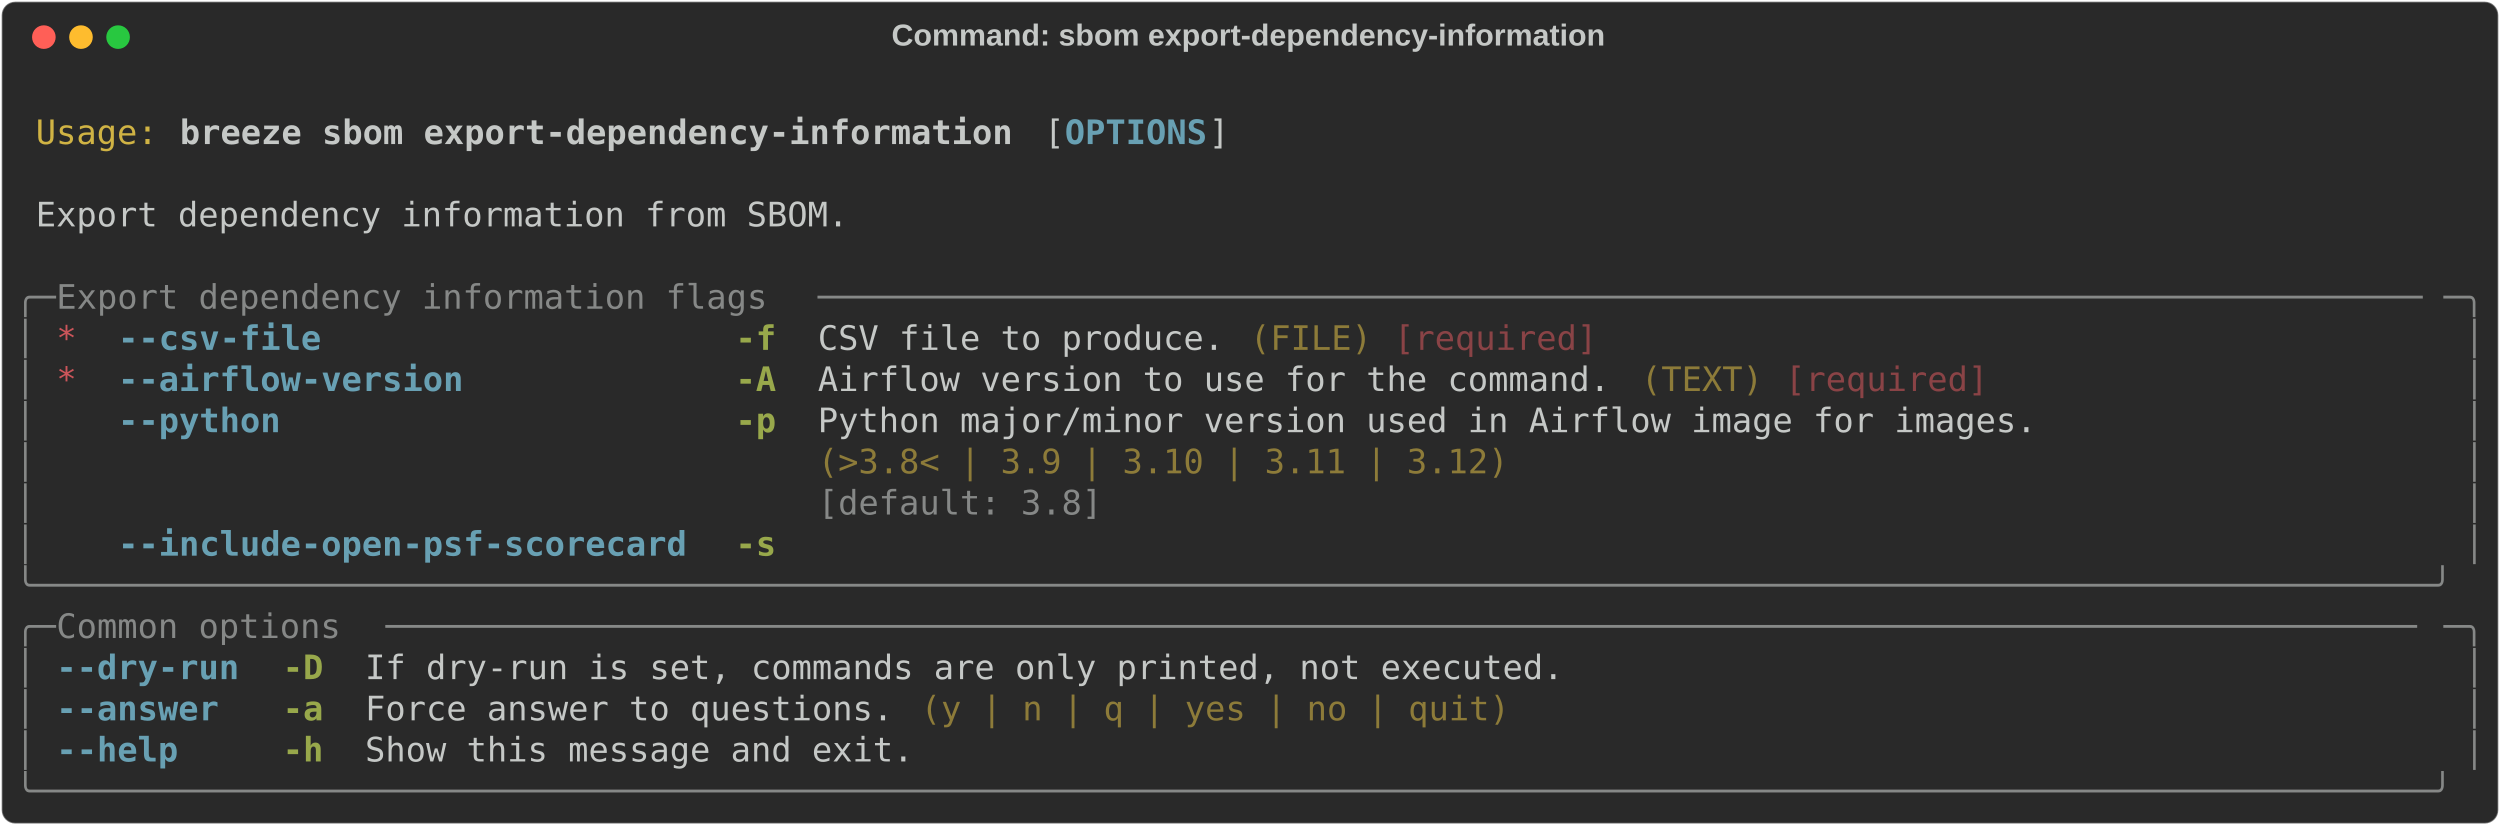
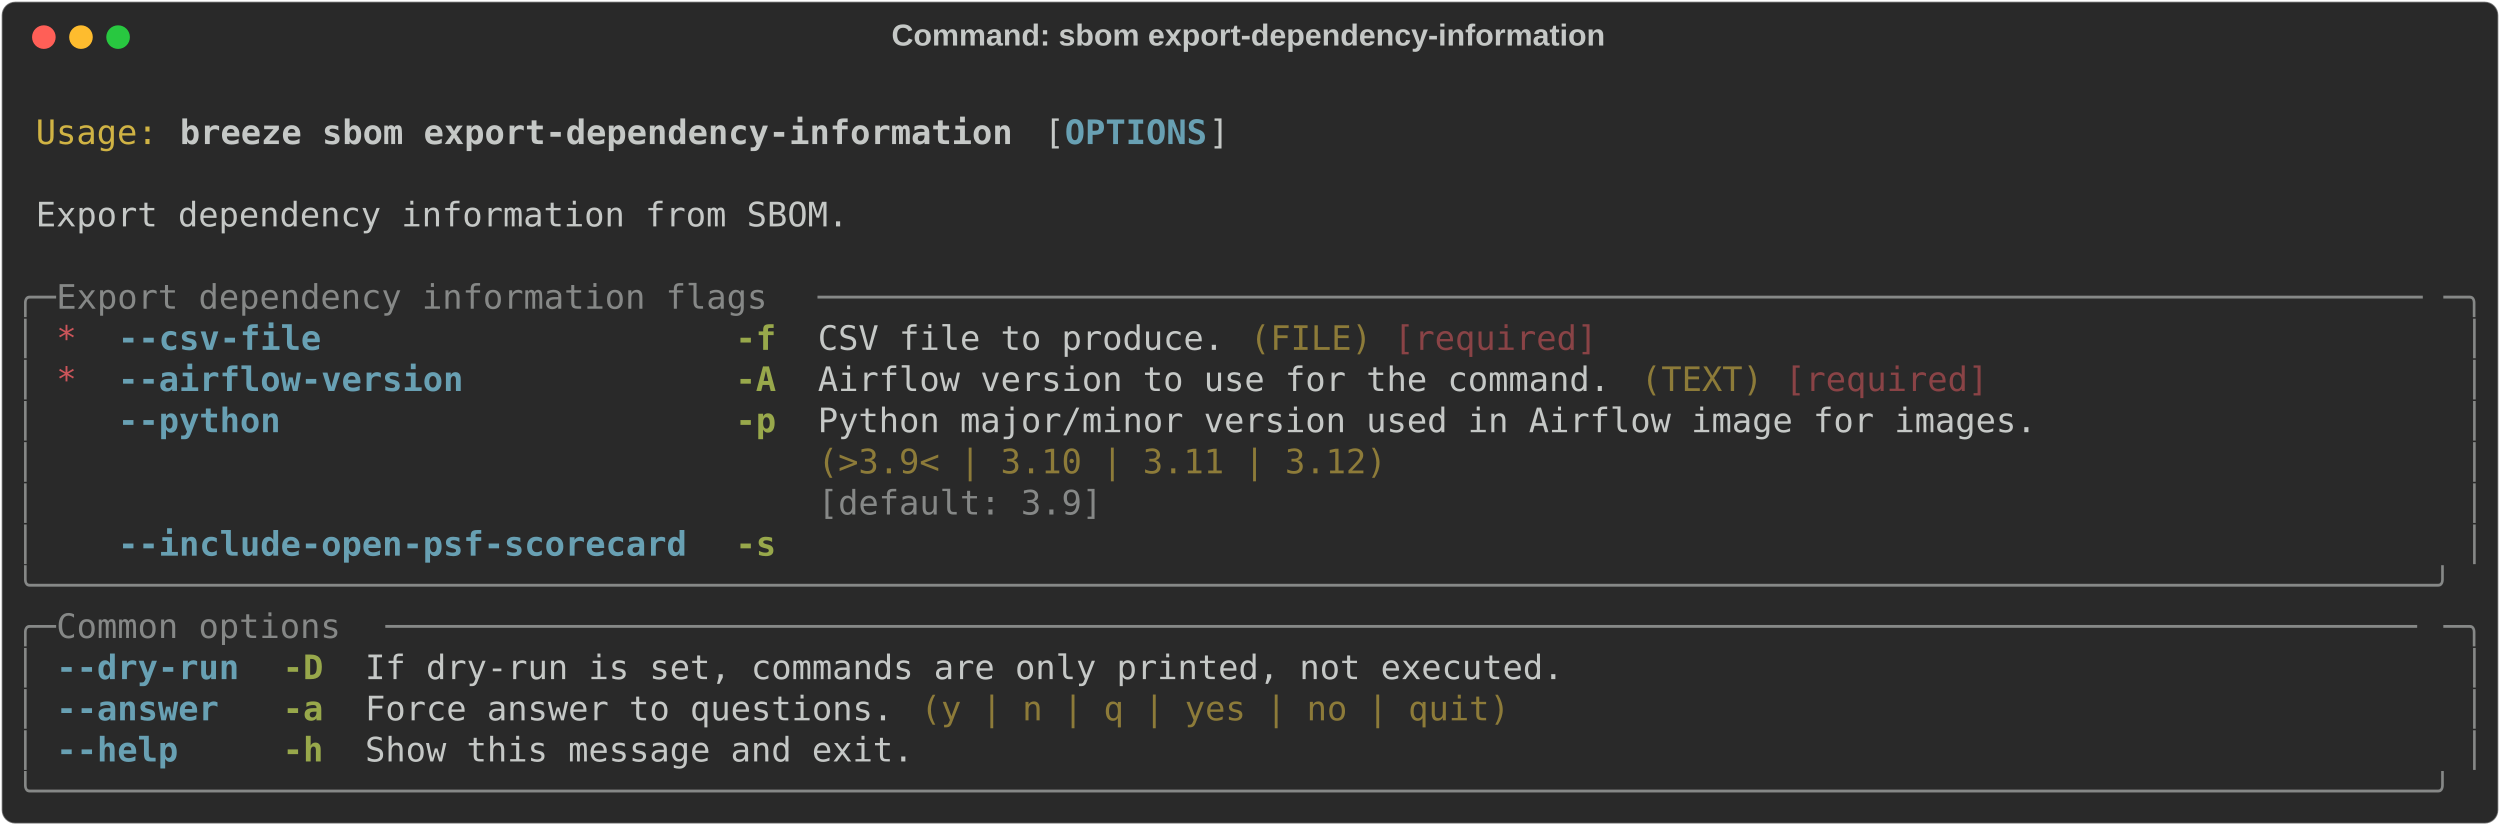
<svg xmlns="http://www.w3.org/2000/svg" class="rich-terminal" viewBox="0 0 1482 489.2">
  <style>

    @font-face {
        font-family: "Fira Code";
        src: local("FiraCode-Regular"),
                url("https://cdnjs.cloudflare.com/ajax/libs/firacode/6.2.0/woff2/FiraCode-Regular.woff2") format("woff2"),
                url("https://cdnjs.cloudflare.com/ajax/libs/firacode/6.2.0/woff/FiraCode-Regular.woff") format("woff");
        font-style: normal;
        font-weight: 400;
    }
    @font-face {
        font-family: "Fira Code";
        src: local("FiraCode-Bold"),
                url("https://cdnjs.cloudflare.com/ajax/libs/firacode/6.2.0/woff2/FiraCode-Bold.woff2") format("woff2"),
                url("https://cdnjs.cloudflare.com/ajax/libs/firacode/6.2.0/woff/FiraCode-Bold.woff") format("woff");
        font-style: bold;
        font-weight: 700;
    }

    .breeze-sbom-export-dependency-information-matrix {
        font-family: Fira Code, monospace;
        font-size: 20px;
        line-height: 24.4px;
        font-variant-east-asian: full-width;
    }

    .breeze-sbom-export-dependency-information-title {
        font-size: 18px;
        font-weight: bold;
        font-family: arial;
    }

    .breeze-sbom-export-dependency-information-r1 { fill: #c5c8c6 }
.breeze-sbom-export-dependency-information-r2 { fill: #d0b344 }
.breeze-sbom-export-dependency-information-r3 { fill: #c5c8c6;font-weight: bold }
.breeze-sbom-export-dependency-information-r4 { fill: #68a0b3;font-weight: bold }
.breeze-sbom-export-dependency-information-r5 { fill: #868887 }
.breeze-sbom-export-dependency-information-r6 { fill: #cc555a }
.breeze-sbom-export-dependency-information-r7 { fill: #98a84b;font-weight: bold }
.breeze-sbom-export-dependency-information-r8 { fill: #8d7b39 }
.breeze-sbom-export-dependency-information-r9 { fill: #8a4346 }
    </style>
  <defs>
    <clipPath id="breeze-sbom-export-dependency-information-clip-terminal">
      <rect x="0" y="0" width="1463.0" height="438.2" />
    </clipPath>
    <clipPath id="breeze-sbom-export-dependency-information-line-0">
      <rect x="0" y="1.5" width="1464" height="24.65" />
    </clipPath>
    <clipPath id="breeze-sbom-export-dependency-information-line-1">
      <rect x="0" y="25.9" width="1464" height="24.65" />
    </clipPath>
    <clipPath id="breeze-sbom-export-dependency-information-line-2">
      <rect x="0" y="50.3" width="1464" height="24.65" />
    </clipPath>
    <clipPath id="breeze-sbom-export-dependency-information-line-3">
      <rect x="0" y="74.7" width="1464" height="24.65" />
    </clipPath>
    <clipPath id="breeze-sbom-export-dependency-information-line-4">
      <rect x="0" y="99.1" width="1464" height="24.65" />
    </clipPath>
    <clipPath id="breeze-sbom-export-dependency-information-line-5">
      <rect x="0" y="123.5" width="1464" height="24.65" />
    </clipPath>
    <clipPath id="breeze-sbom-export-dependency-information-line-6">
      <rect x="0" y="147.9" width="1464" height="24.65" />
    </clipPath>
    <clipPath id="breeze-sbom-export-dependency-information-line-7">
      <rect x="0" y="172.3" width="1464" height="24.65" />
    </clipPath>
    <clipPath id="breeze-sbom-export-dependency-information-line-8">
      <rect x="0" y="196.7" width="1464" height="24.65" />
    </clipPath>
    <clipPath id="breeze-sbom-export-dependency-information-line-9">
      <rect x="0" y="221.1" width="1464" height="24.65" />
    </clipPath>
    <clipPath id="breeze-sbom-export-dependency-information-line-10">
      <rect x="0" y="245.5" width="1464" height="24.65" />
    </clipPath>
    <clipPath id="breeze-sbom-export-dependency-information-line-11">
      <rect x="0" y="269.9" width="1464" height="24.65" />
    </clipPath>
    <clipPath id="breeze-sbom-export-dependency-information-line-12">
      <rect x="0" y="294.3" width="1464" height="24.65" />
    </clipPath>
    <clipPath id="breeze-sbom-export-dependency-information-line-13">
      <rect x="0" y="318.7" width="1464" height="24.65" />
    </clipPath>
    <clipPath id="breeze-sbom-export-dependency-information-line-14">
      <rect x="0" y="343.1" width="1464" height="24.65" />
    </clipPath>
    <clipPath id="breeze-sbom-export-dependency-information-line-15">
      <rect x="0" y="367.5" width="1464" height="24.65" />
    </clipPath>
    <clipPath id="breeze-sbom-export-dependency-information-line-16">
      <rect x="0" y="391.9" width="1464" height="24.65" />
    </clipPath>
  </defs>
  <rect fill="#292929" stroke="rgba(255,255,255,0.35)" stroke-width="1" x="1" y="1" width="1480" height="487.2" rx="8" />
  <text class="breeze-sbom-export-dependency-information-title" fill="#c5c8c6" text-anchor="middle" x="740" y="27">Command: sbom export-dependency-information</text>
  <g transform="translate(26,22)">
    <circle cx="0" cy="0" r="7" fill="#ff5f57" />
    <circle cx="22" cy="0" r="7" fill="#febc2e" />
    <circle cx="44" cy="0" r="7" fill="#28c840" />
  </g>
  <g transform="translate(9, 41)" clip-path="url(#breeze-sbom-export-dependency-information-clip-terminal)">
    <g class="breeze-sbom-export-dependency-information-matrix">
      <text class="breeze-sbom-export-dependency-information-r1" x="1464" y="20" textLength="12.2" clip-path="url(#breeze-sbom-export-dependency-information-line-0)">
</text>
      <text class="breeze-sbom-export-dependency-information-r2" x="12.2" y="44.4" textLength="73.2" clip-path="url(#breeze-sbom-export-dependency-information-line-1)">Usage:</text>
      <text class="breeze-sbom-export-dependency-information-r3" x="97.6" y="44.4" textLength="500.2" clip-path="url(#breeze-sbom-export-dependency-information-line-1)">breeze sbom export-dependency-information</text>
      <text class="breeze-sbom-export-dependency-information-r1" x="610" y="44.4" textLength="12.2" clip-path="url(#breeze-sbom-export-dependency-information-line-1)">[</text>
      <text class="breeze-sbom-export-dependency-information-r4" x="622.2" y="44.4" textLength="85.4" clip-path="url(#breeze-sbom-export-dependency-information-line-1)">OPTIONS</text>
      <text class="breeze-sbom-export-dependency-information-r1" x="707.6" y="44.4" textLength="12.2" clip-path="url(#breeze-sbom-export-dependency-information-line-1)">]</text>
      <text class="breeze-sbom-export-dependency-information-r1" x="1464" y="44.4" textLength="12.2" clip-path="url(#breeze-sbom-export-dependency-information-line-1)">
</text>
      <text class="breeze-sbom-export-dependency-information-r1" x="1464" y="68.8" textLength="12.2" clip-path="url(#breeze-sbom-export-dependency-information-line-2)">
</text>
      <text class="breeze-sbom-export-dependency-information-r1" x="12.2" y="93.2" textLength="488" clip-path="url(#breeze-sbom-export-dependency-information-line-3)">Export dependency information from SBOM.</text>
      <text class="breeze-sbom-export-dependency-information-r1" x="1464" y="93.2" textLength="12.2" clip-path="url(#breeze-sbom-export-dependency-information-line-3)">
</text>
      <text class="breeze-sbom-export-dependency-information-r1" x="1464" y="117.6" textLength="12.2" clip-path="url(#breeze-sbom-export-dependency-information-line-4)">
</text>
      <text class="breeze-sbom-export-dependency-information-r5" x="0" y="142" textLength="24.4" clip-path="url(#breeze-sbom-export-dependency-information-line-5)">╭─</text>
      <text class="breeze-sbom-export-dependency-information-r5" x="24.4" y="142" textLength="451.4" clip-path="url(#breeze-sbom-export-dependency-information-line-5)"> Export dependency information flags </text>
      <text class="breeze-sbom-export-dependency-information-r5" x="475.8" y="142" textLength="963.8" clip-path="url(#breeze-sbom-export-dependency-information-line-5)">───────────────────────────────────────────────────────────────────────────────</text>
      <text class="breeze-sbom-export-dependency-information-r5" x="1439.6" y="142" textLength="24.4" clip-path="url(#breeze-sbom-export-dependency-information-line-5)">─╮</text>
      <text class="breeze-sbom-export-dependency-information-r1" x="1464" y="142" textLength="12.2" clip-path="url(#breeze-sbom-export-dependency-information-line-5)">
</text>
      <text class="breeze-sbom-export-dependency-information-r5" x="0" y="166.4" textLength="12.2" clip-path="url(#breeze-sbom-export-dependency-information-line-6)">│</text>
      <text class="breeze-sbom-export-dependency-information-r6" x="24.4" y="166.4" textLength="12.2" clip-path="url(#breeze-sbom-export-dependency-information-line-6)">*</text>
      <text class="breeze-sbom-export-dependency-information-r4" x="61" y="166.4" textLength="122" clip-path="url(#breeze-sbom-export-dependency-information-line-6)">--csv-file</text>
      <text class="breeze-sbom-export-dependency-information-r7" x="427" y="166.4" textLength="24.4" clip-path="url(#breeze-sbom-export-dependency-information-line-6)">-f</text>
      <text class="breeze-sbom-export-dependency-information-r1" x="475.8" y="166.4" textLength="244" clip-path="url(#breeze-sbom-export-dependency-information-line-6)">CSV file to produce.</text>
      <text class="breeze-sbom-export-dependency-information-r8" x="732" y="166.4" textLength="73.2" clip-path="url(#breeze-sbom-export-dependency-information-line-6)">(FILE)</text>
      <text class="breeze-sbom-export-dependency-information-r9" x="817.4" y="166.4" textLength="122" clip-path="url(#breeze-sbom-export-dependency-information-line-6)">[required]</text>
      <text class="breeze-sbom-export-dependency-information-r5" x="1451.8" y="166.4" textLength="12.2" clip-path="url(#breeze-sbom-export-dependency-information-line-6)">│</text>
      <text class="breeze-sbom-export-dependency-information-r1" x="1464" y="166.4" textLength="12.2" clip-path="url(#breeze-sbom-export-dependency-information-line-6)">
</text>
      <text class="breeze-sbom-export-dependency-information-r5" x="0" y="190.8" textLength="12.2" clip-path="url(#breeze-sbom-export-dependency-information-line-7)">│</text>
      <text class="breeze-sbom-export-dependency-information-r6" x="24.4" y="190.8" textLength="12.2" clip-path="url(#breeze-sbom-export-dependency-information-line-7)">*</text>
      <text class="breeze-sbom-export-dependency-information-r4" x="61" y="190.8" textLength="207.4" clip-path="url(#breeze-sbom-export-dependency-information-line-7)">--airflow-version</text>
      <text class="breeze-sbom-export-dependency-information-r7" x="427" y="190.8" textLength="24.4" clip-path="url(#breeze-sbom-export-dependency-information-line-7)">-A</text>
      <text class="breeze-sbom-export-dependency-information-r1" x="475.8" y="190.8" textLength="475.8" clip-path="url(#breeze-sbom-export-dependency-information-line-7)">Airflow version to use for the command.</text>
      <text class="breeze-sbom-export-dependency-information-r8" x="963.8" y="190.8" textLength="73.2" clip-path="url(#breeze-sbom-export-dependency-information-line-7)">(TEXT)</text>
      <text class="breeze-sbom-export-dependency-information-r9" x="1049.2" y="190.8" textLength="122" clip-path="url(#breeze-sbom-export-dependency-information-line-7)">[required]</text>
      <text class="breeze-sbom-export-dependency-information-r5" x="1451.8" y="190.8" textLength="12.2" clip-path="url(#breeze-sbom-export-dependency-information-line-7)">│</text>
      <text class="breeze-sbom-export-dependency-information-r1" x="1464" y="190.8" textLength="12.2" clip-path="url(#breeze-sbom-export-dependency-information-line-7)">
</text>
      <text class="breeze-sbom-export-dependency-information-r5" x="0" y="215.2" textLength="12.2" clip-path="url(#breeze-sbom-export-dependency-information-line-8)">│</text>
      <text class="breeze-sbom-export-dependency-information-r4" x="61" y="215.2" textLength="97.6" clip-path="url(#breeze-sbom-export-dependency-information-line-8)">--python</text>
      <text class="breeze-sbom-export-dependency-information-r7" x="427" y="215.2" textLength="24.4" clip-path="url(#breeze-sbom-export-dependency-information-line-8)">-p</text>
      <text class="breeze-sbom-export-dependency-information-r1" x="475.8" y="215.2" textLength="732" clip-path="url(#breeze-sbom-export-dependency-information-line-8)">Python major/minor version used in Airflow image for images.</text>
      <text class="breeze-sbom-export-dependency-information-r5" x="1451.8" y="215.2" textLength="12.2" clip-path="url(#breeze-sbom-export-dependency-information-line-8)">│</text>
      <text class="breeze-sbom-export-dependency-information-r1" x="1464" y="215.2" textLength="12.2" clip-path="url(#breeze-sbom-export-dependency-information-line-8)">
</text>
      <text class="breeze-sbom-export-dependency-information-r5" x="0" y="239.6" textLength="12.2" clip-path="url(#breeze-sbom-export-dependency-information-line-9)">│</text>
-       <text class="breeze-sbom-export-dependency-information-r8" x="475.8" y="239.6" textLength="732" clip-path="url(#breeze-sbom-export-dependency-information-line-9)">(&gt;3.8&lt; | 3.9 | 3.10 | 3.11 | 3.12)                          </text>
+       <text class="breeze-sbom-export-dependency-information-r8" x="475.8" y="239.6" textLength="732" clip-path="url(#breeze-sbom-export-dependency-information-line-9)">(&gt;3.9&lt; | 3.10 | 3.11 | 3.12)                                </text>
      <text class="breeze-sbom-export-dependency-information-r5" x="1451.8" y="239.6" textLength="12.2" clip-path="url(#breeze-sbom-export-dependency-information-line-9)">│</text>
      <text class="breeze-sbom-export-dependency-information-r1" x="1464" y="239.6" textLength="12.2" clip-path="url(#breeze-sbom-export-dependency-information-line-9)">
</text>
      <text class="breeze-sbom-export-dependency-information-r5" x="0" y="264" textLength="12.2" clip-path="url(#breeze-sbom-export-dependency-information-line-10)">│</text>
-       <text class="breeze-sbom-export-dependency-information-r5" x="475.8" y="264" textLength="732" clip-path="url(#breeze-sbom-export-dependency-information-line-10)">[default: 3.8]                                              </text>
+       <text class="breeze-sbom-export-dependency-information-r5" x="475.8" y="264" textLength="732" clip-path="url(#breeze-sbom-export-dependency-information-line-10)">[default: 3.9]                                              </text>
      <text class="breeze-sbom-export-dependency-information-r5" x="1451.8" y="264" textLength="12.2" clip-path="url(#breeze-sbom-export-dependency-information-line-10)">│</text>
      <text class="breeze-sbom-export-dependency-information-r1" x="1464" y="264" textLength="12.2" clip-path="url(#breeze-sbom-export-dependency-information-line-10)">
</text>
      <text class="breeze-sbom-export-dependency-information-r5" x="0" y="288.4" textLength="12.2" clip-path="url(#breeze-sbom-export-dependency-information-line-11)">│</text>
      <text class="breeze-sbom-export-dependency-information-r4" x="61" y="288.4" textLength="341.6" clip-path="url(#breeze-sbom-export-dependency-information-line-11)">--include-open-psf-scorecard</text>
      <text class="breeze-sbom-export-dependency-information-r7" x="427" y="288.4" textLength="24.4" clip-path="url(#breeze-sbom-export-dependency-information-line-11)">-s</text>
      <text class="breeze-sbom-export-dependency-information-r5" x="1451.8" y="288.4" textLength="12.2" clip-path="url(#breeze-sbom-export-dependency-information-line-11)">│</text>
      <text class="breeze-sbom-export-dependency-information-r1" x="1464" y="288.4" textLength="12.2" clip-path="url(#breeze-sbom-export-dependency-information-line-11)">
</text>
      <text class="breeze-sbom-export-dependency-information-r5" x="0" y="312.8" textLength="1464" clip-path="url(#breeze-sbom-export-dependency-information-line-12)">╰──────────────────────────────────────────────────────────────────────────────────────────────────────────────────────╯</text>
      <text class="breeze-sbom-export-dependency-information-r1" x="1464" y="312.8" textLength="12.2" clip-path="url(#breeze-sbom-export-dependency-information-line-12)">
</text>
      <text class="breeze-sbom-export-dependency-information-r5" x="0" y="337.2" textLength="24.4" clip-path="url(#breeze-sbom-export-dependency-information-line-13)">╭─</text>
      <text class="breeze-sbom-export-dependency-information-r5" x="24.4" y="337.2" textLength="195.2" clip-path="url(#breeze-sbom-export-dependency-information-line-13)"> Common options </text>
      <text class="breeze-sbom-export-dependency-information-r5" x="219.6" y="337.2" textLength="1220" clip-path="url(#breeze-sbom-export-dependency-information-line-13)">────────────────────────────────────────────────────────────────────────────────────────────────────</text>
      <text class="breeze-sbom-export-dependency-information-r5" x="1439.6" y="337.2" textLength="24.4" clip-path="url(#breeze-sbom-export-dependency-information-line-13)">─╮</text>
      <text class="breeze-sbom-export-dependency-information-r1" x="1464" y="337.2" textLength="12.2" clip-path="url(#breeze-sbom-export-dependency-information-line-13)">
</text>
      <text class="breeze-sbom-export-dependency-information-r5" x="0" y="361.6" textLength="12.2" clip-path="url(#breeze-sbom-export-dependency-information-line-14)">│</text>
      <text class="breeze-sbom-export-dependency-information-r4" x="24.4" y="361.6" textLength="109.8" clip-path="url(#breeze-sbom-export-dependency-information-line-14)">--dry-run</text>
      <text class="breeze-sbom-export-dependency-information-r7" x="158.6" y="361.6" textLength="24.4" clip-path="url(#breeze-sbom-export-dependency-information-line-14)">-D</text>
      <text class="breeze-sbom-export-dependency-information-r1" x="207.4" y="361.6" textLength="719.8" clip-path="url(#breeze-sbom-export-dependency-information-line-14)">If dry-run is set, commands are only printed, not executed.</text>
      <text class="breeze-sbom-export-dependency-information-r5" x="1451.8" y="361.6" textLength="12.2" clip-path="url(#breeze-sbom-export-dependency-information-line-14)">│</text>
      <text class="breeze-sbom-export-dependency-information-r1" x="1464" y="361.6" textLength="12.2" clip-path="url(#breeze-sbom-export-dependency-information-line-14)">
</text>
      <text class="breeze-sbom-export-dependency-information-r5" x="0" y="386" textLength="12.2" clip-path="url(#breeze-sbom-export-dependency-information-line-15)">│</text>
      <text class="breeze-sbom-export-dependency-information-r4" x="24.4" y="386" textLength="97.6" clip-path="url(#breeze-sbom-export-dependency-information-line-15)">--answer</text>
      <text class="breeze-sbom-export-dependency-information-r7" x="158.6" y="386" textLength="24.4" clip-path="url(#breeze-sbom-export-dependency-information-line-15)">-a</text>
      <text class="breeze-sbom-export-dependency-information-r1" x="207.4" y="386" textLength="317.2" clip-path="url(#breeze-sbom-export-dependency-information-line-15)">Force answer to questions.</text>
      <text class="breeze-sbom-export-dependency-information-r8" x="536.8" y="386" textLength="353.8" clip-path="url(#breeze-sbom-export-dependency-information-line-15)">(y | n | q | yes | no | quit)</text>
      <text class="breeze-sbom-export-dependency-information-r5" x="1451.8" y="386" textLength="12.2" clip-path="url(#breeze-sbom-export-dependency-information-line-15)">│</text>
      <text class="breeze-sbom-export-dependency-information-r1" x="1464" y="386" textLength="12.2" clip-path="url(#breeze-sbom-export-dependency-information-line-15)">
</text>
      <text class="breeze-sbom-export-dependency-information-r5" x="0" y="410.4" textLength="12.2" clip-path="url(#breeze-sbom-export-dependency-information-line-16)">│</text>
      <text class="breeze-sbom-export-dependency-information-r4" x="24.4" y="410.4" textLength="73.2" clip-path="url(#breeze-sbom-export-dependency-information-line-16)">--help</text>
      <text class="breeze-sbom-export-dependency-information-r7" x="158.6" y="410.4" textLength="24.4" clip-path="url(#breeze-sbom-export-dependency-information-line-16)">-h</text>
      <text class="breeze-sbom-export-dependency-information-r1" x="207.4" y="410.4" textLength="329.4" clip-path="url(#breeze-sbom-export-dependency-information-line-16)">Show this message and exit.</text>
      <text class="breeze-sbom-export-dependency-information-r5" x="1451.8" y="410.4" textLength="12.2" clip-path="url(#breeze-sbom-export-dependency-information-line-16)">│</text>
      <text class="breeze-sbom-export-dependency-information-r1" x="1464" y="410.4" textLength="12.2" clip-path="url(#breeze-sbom-export-dependency-information-line-16)">
</text>
      <text class="breeze-sbom-export-dependency-information-r5" x="0" y="434.8" textLength="1464" clip-path="url(#breeze-sbom-export-dependency-information-line-17)">╰──────────────────────────────────────────────────────────────────────────────────────────────────────────────────────╯</text>
      <text class="breeze-sbom-export-dependency-information-r1" x="1464" y="434.8" textLength="12.2" clip-path="url(#breeze-sbom-export-dependency-information-line-17)">
</text>
    </g>
  </g>
</svg>
